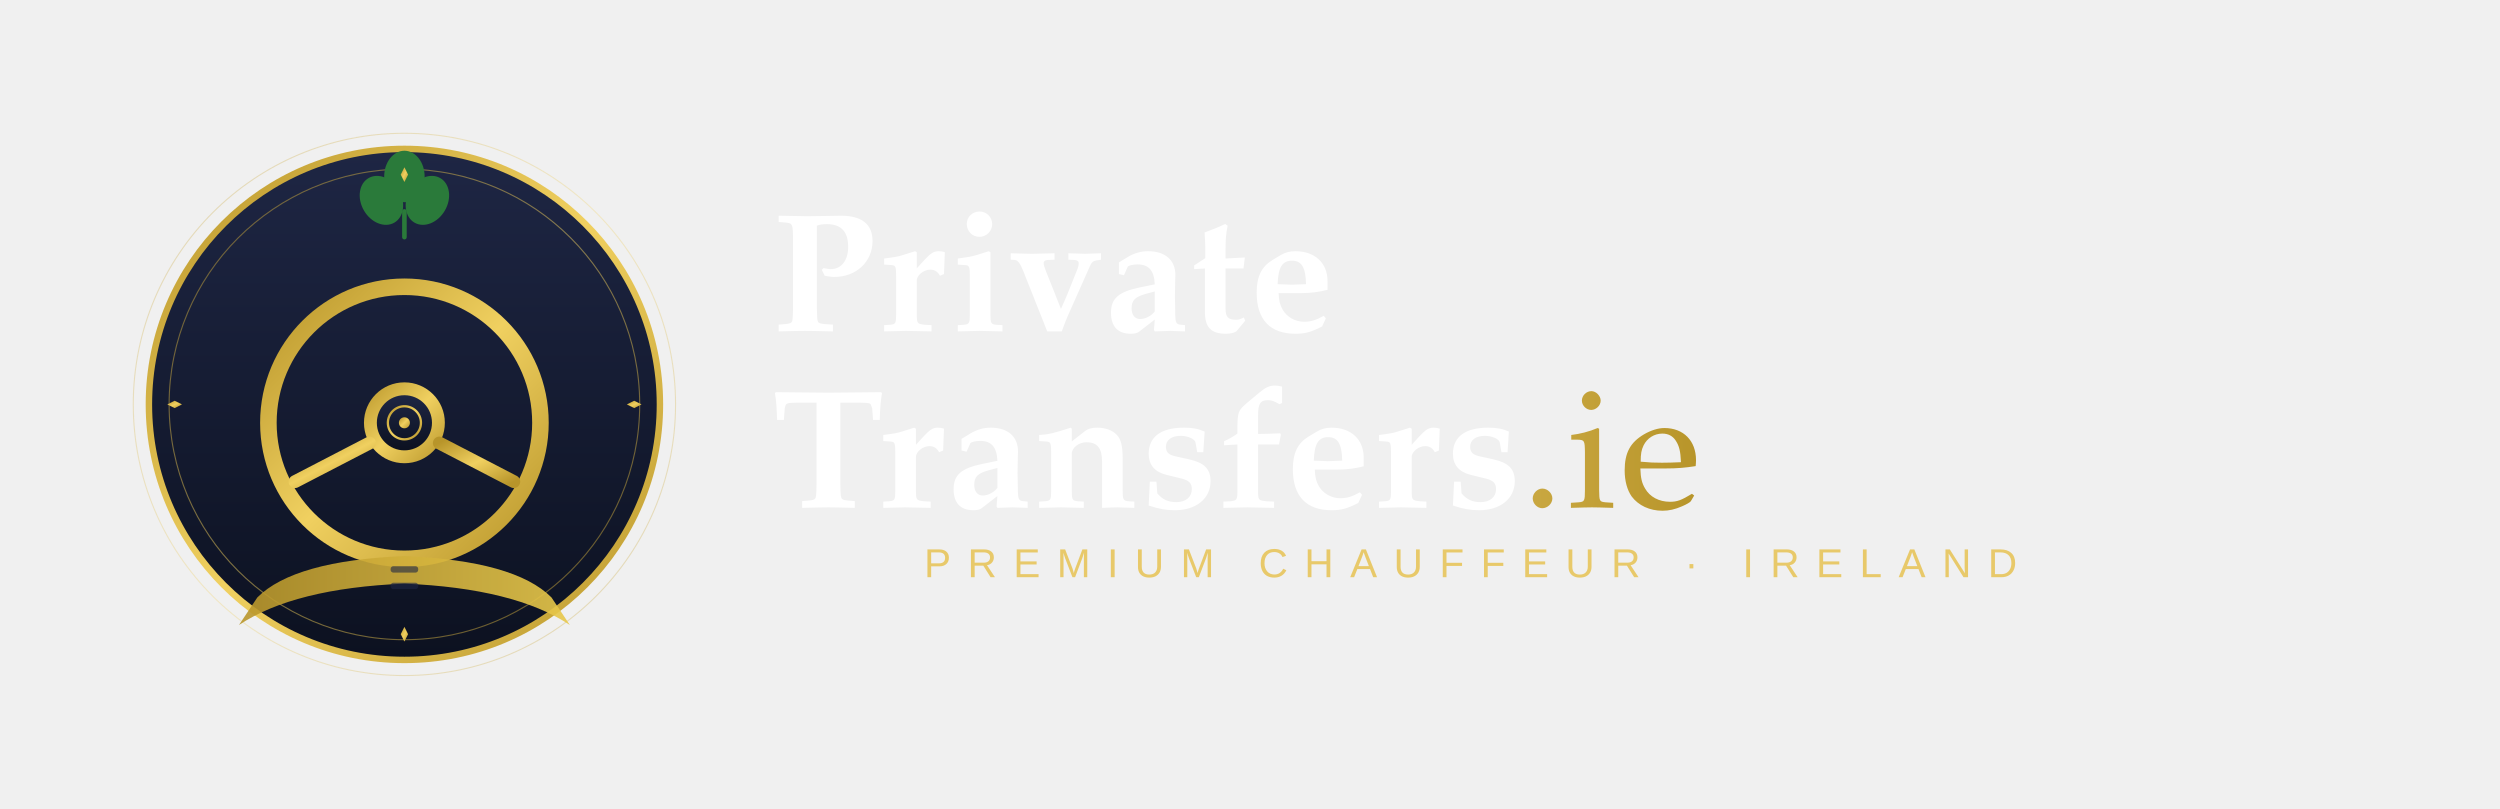
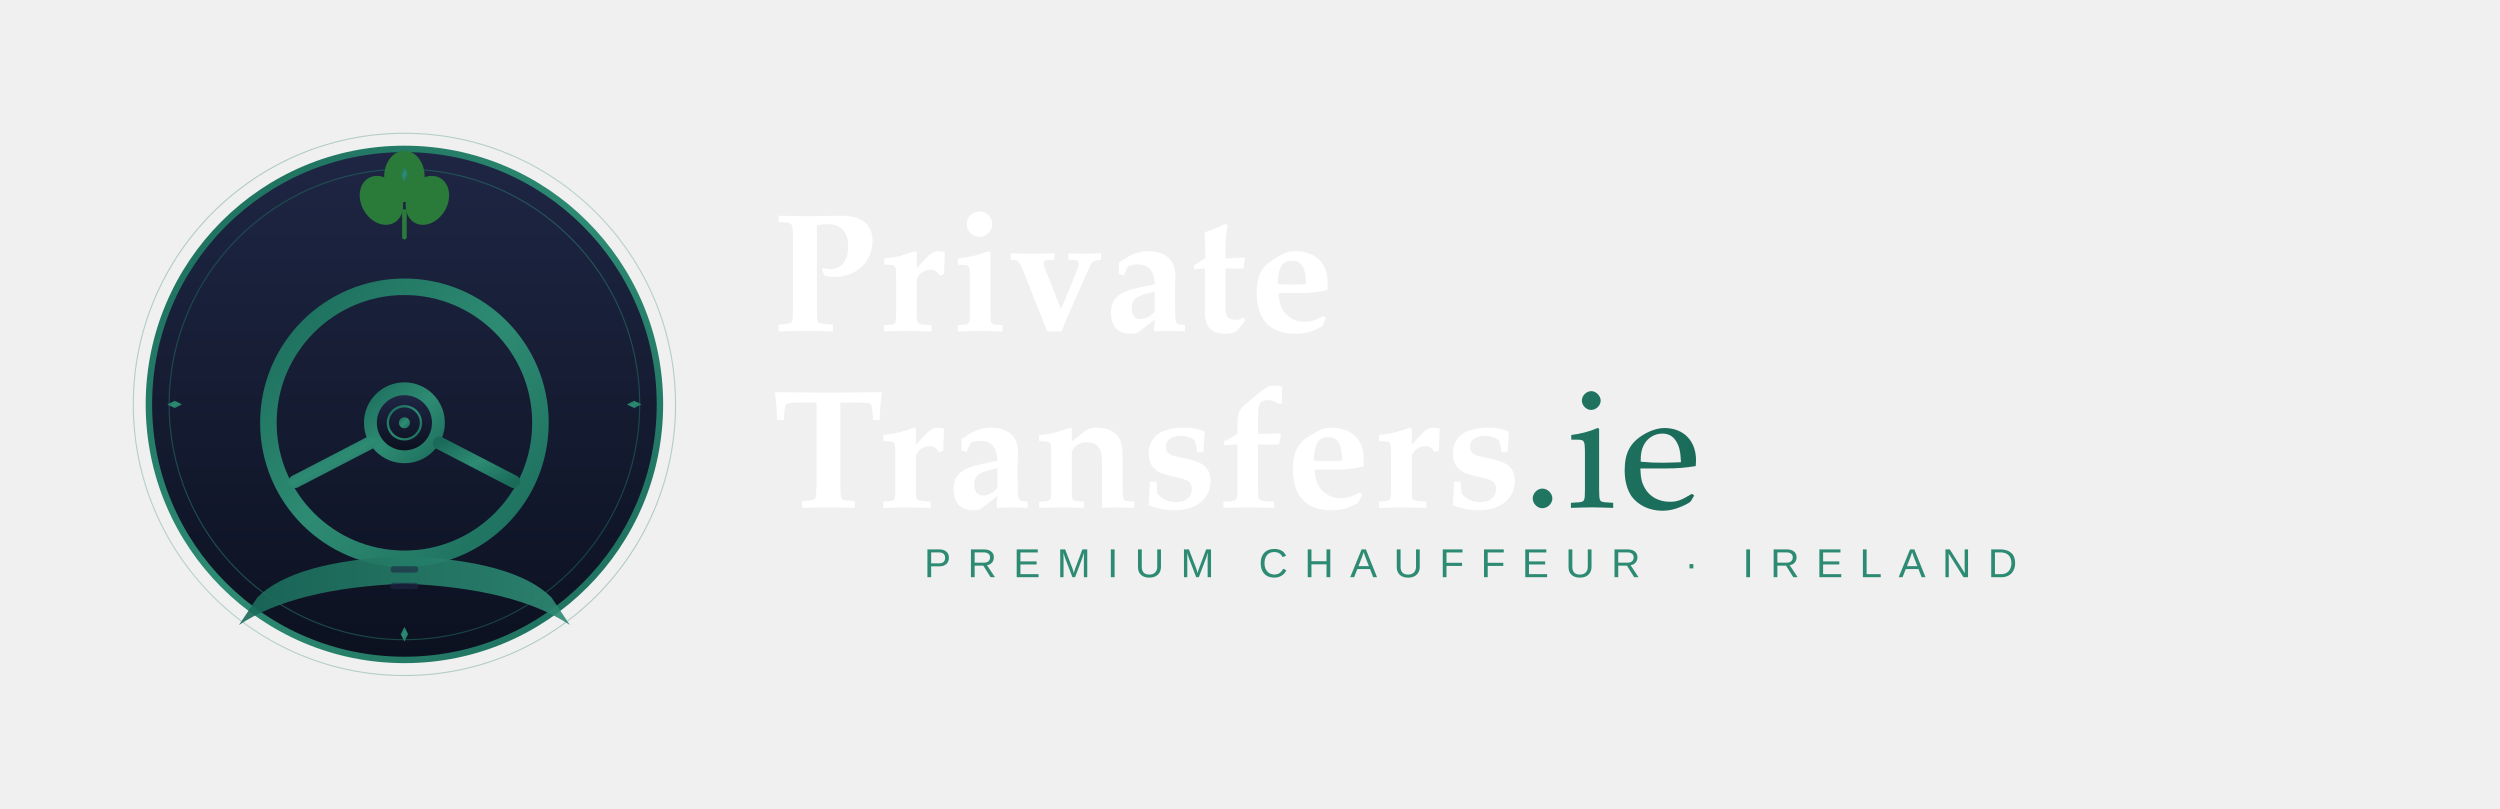
<svg xmlns="http://www.w3.org/2000/svg" width="100%" viewBox="0 0 680 220" role="img">
  <defs>
-     <linearGradient id="goldGrad" x1="0%" y1="0%" x2="100%" y2="0%">
-       <stop offset="0%" style="stop-color:#b8952a" />
-       <stop offset="50%" style="stop-color:#e8c96a" />
-       <stop offset="100%" style="stop-color:#b8952a" />
+     <linearGradient id="tealGrad" x1="0%" y1="0%" x2="100%" y2="0%">
+       <stop offset="0%" style="stop-color:#1A6B5A" />
+       <stop offset="50%" style="stop-color:#2E8B73" />
+       <stop offset="100%" style="stop-color:#1A6B5A" />
    </linearGradient>
    <linearGradient id="navyGrad" x1="0%" y1="0%" x2="0%" y2="100%">
      <stop offset="0%" style="stop-color:#1c2340" />
      <stop offset="100%" style="stop-color:#0d1220" />
    </linearGradient>
    <linearGradient id="g1" x1="0%" y1="0%" x2="100%" y2="100%">
-       <stop offset="0%" stop-color="#b8952a" />
-       <stop offset="50%" stop-color="#f0d060" />
-       <stop offset="100%" stop-color="#b8952a" />
+       <stop offset="0%" stop-color="#1A6B5A" />
+       <stop offset="50%" stop-color="#2E8B73" />
+       <stop offset="100%" stop-color="#1A6B5A" />
    </linearGradient>
    <linearGradient id="g2" x1="0%" y1="0%" x2="0%" y2="100%">
      <stop offset="0%" stop-color="#1e2644" />
      <stop offset="100%" stop-color="#0c1120" />
    </linearGradient>
    <linearGradient id="g3" x1="0%" y1="0%" x2="100%" y2="0%">
-       <stop offset="0%" stop-color="#b8952a" />
-       <stop offset="100%" stop-color="#e8c84a" />
+       <stop offset="0%" stop-color="#1A6B5A" />
+       <stop offset="100%" stop-color="#2E8B73" />
    </linearGradient>
  </defs>
  <g transform="translate(110, 110) scale(0.25) translate(-340, -340)">
    <circle cx="340" cy="340" r="295" fill="none" stroke="url(#g1)" stroke-width="1.2" opacity="0.3" />
    <circle cx="340" cy="340" r="278" fill="url(#g2)" />
    <circle cx="340" cy="340" r="278" fill="none" stroke="url(#g1)" stroke-width="7" />
    <circle cx="340" cy="340" r="256" fill="none" stroke="url(#g1)" stroke-width="1.2" opacity="0.5" />
    <ellipse cx="315" cy="118" rx="22" ry="28" fill="#2a7a3a" transform="rotate(-30 315 118)" />
    <ellipse cx="365" cy="118" rx="22" ry="28" fill="#2a7a3a" transform="rotate(30 365 118)" />
    <ellipse cx="340" cy="92" rx="22" ry="28" fill="#2a7a3a" />
    <line x1="340" y1="130" x2="340" y2="158" stroke="#2a7a3a" stroke-width="5" stroke-linecap="round" />
    <circle cx="340" cy="360" r="148" fill="none" stroke="url(#g1)" stroke-width="18" />
    <circle cx="340" cy="360" r="44" fill="url(#g1)" />
    <circle cx="340" cy="360" r="30" fill="url(#g2)" />
    <circle cx="340" cy="360" r="18" fill="none" stroke="url(#g1)" stroke-width="2.5" />
    <circle cx="340" cy="360" r="6" fill="url(#g1)" />
    <line x1="340" y1="316" x2="340" y2="212" stroke="url(#g1)" stroke-width="14" stroke-linecap="round" />
    <line x1="302" y1="382" x2="221" y2="424" stroke="url(#g1)" stroke-width="14" stroke-linecap="round" />
    <line x1="378" y1="382" x2="459" y2="424" stroke="url(#g1)" stroke-width="14" stroke-linecap="round" />
    <path d="M180 550 Q220 510 340 505 Q460 510 500 550 L520 580 Q460 540 340 535 Q220 540 160 580 Z" fill="url(#g3)" opacity="0.9" />
    <rect x="325" y="516" width="30" height="7" rx="3" fill="#1e2644" opacity="0.6" />
    <rect x="325" y="534" width="30" height="7" rx="3" fill="#1e2644" opacity="0.6" />
    <polygon points="340,82 344,90 340,98 336,90" fill="url(#g1)" />
    <polygon points="598,340 590,344 582,340 590,336" fill="url(#g1)" />
    <polygon points="340,598 344,590 340,582 336,590" fill="url(#g1)" />
    <polygon points="82,340 90,344 98,340 90,336" fill="url(#g1)" />
  </g>
  <text x="210" y="90" font-family="'Palatino Linotype', Palatino, Georgia, serif" font-size="46" font-weight="700" letter-spacing="1" fill="#ffffff">Private</text>
-   <text x="210" y="138" font-family="'Palatino Linotype', Palatino, Georgia, serif" font-size="46" font-weight="700" letter-spacing="1" fill="#ffffff">Transfers<tspan fill="url(#goldGrad)" font-weight="400">.ie</tspan>
+   <text x="210" y="138" font-family="'Palatino Linotype', Palatino, Georgia, serif" font-size="46" font-weight="700" letter-spacing="1" fill="#ffffff">Transfers<tspan fill="url(#tealGrad)" font-weight="400">.ie</tspan>
  </text>
-   <line x1="210" y1="153" x2="310" y2="153" stroke="url(#goldGrad)" stroke-width="0.8" />
-   <line x1="490" y1="153" x2="598" y2="153" stroke="url(#goldGrad)" stroke-width="0.8" />
-   <text x="400" y="157" font-family="Arial, Helvetica, sans-serif" font-size="11" letter-spacing="4.5" text-anchor="middle" fill="#e8c96a">PREMIUM CHAUFFEUR · IRELAND</text>
+   <line x1="210" y1="153" x2="310" y2="153" stroke="url(#tealGrad)" stroke-width="0.8" />
+   <line x1="490" y1="153" x2="598" y2="153" stroke="url(#tealGrad)" stroke-width="0.8" />
+   <text x="400" y="157" font-family="Arial, Helvetica, sans-serif" font-size="11" letter-spacing="4.5" text-anchor="middle" fill="#2E8B73">PREMIUM CHAUFFEUR · IRELAND</text>
</svg>
